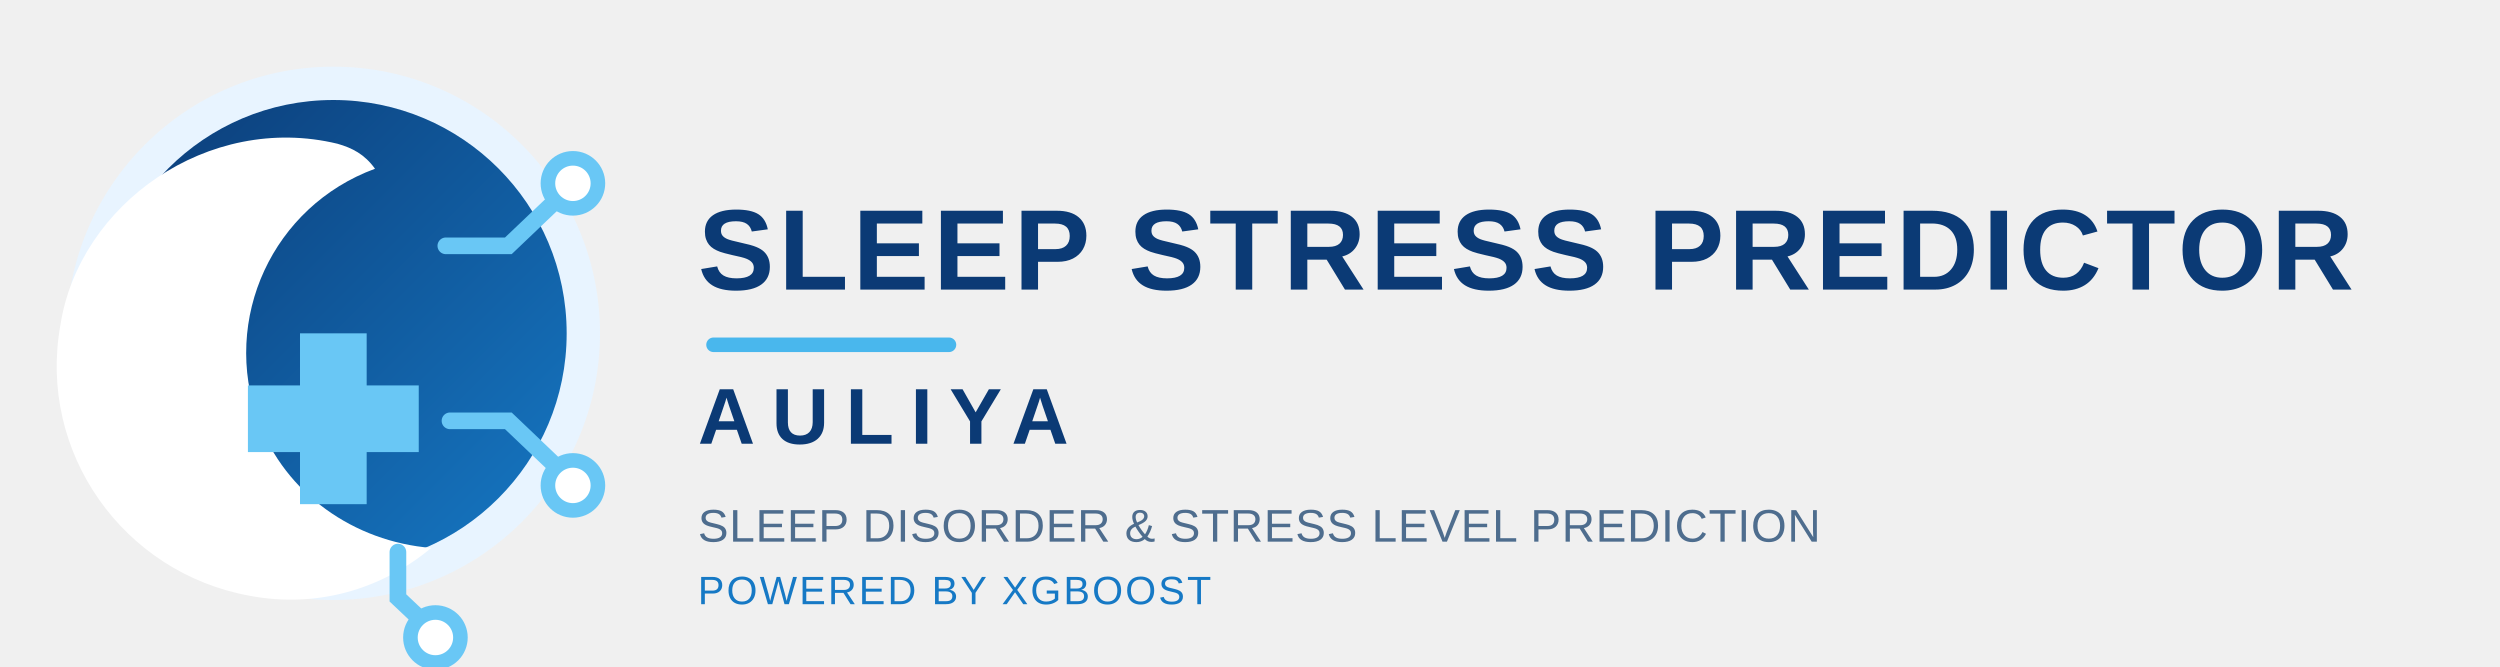
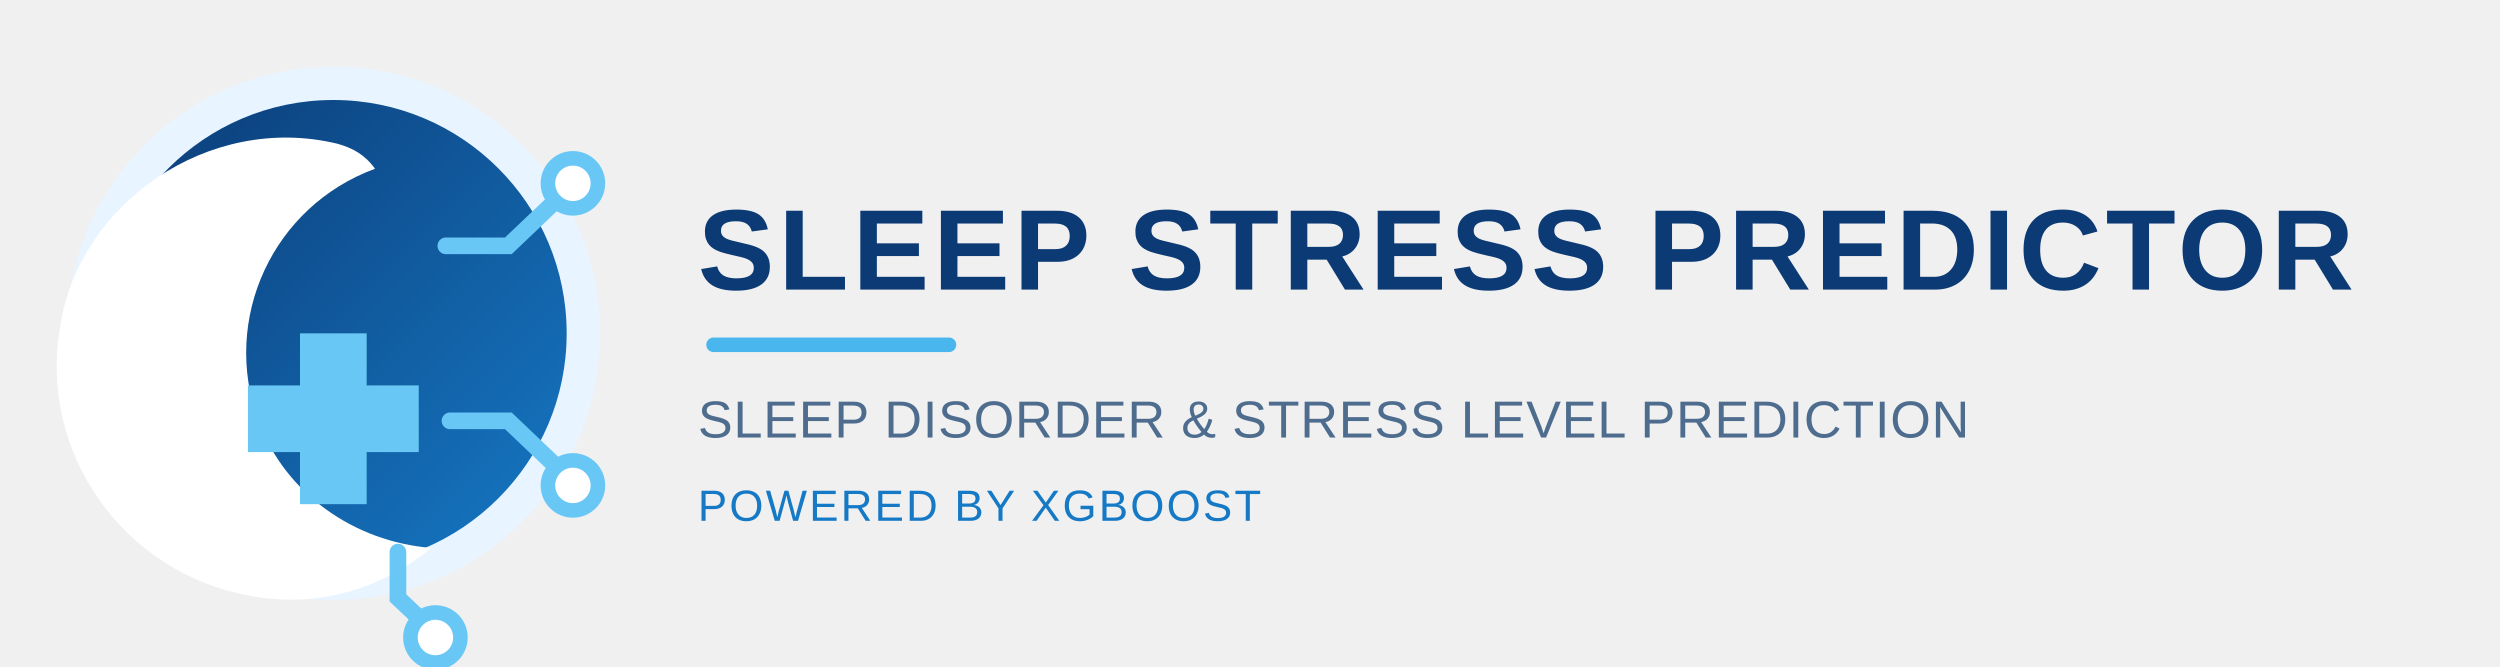
<svg xmlns="http://www.w3.org/2000/svg" viewBox="0 0 1200 320" role="img" aria-labelledby="title desc">
  <defs>
    <linearGradient id="blue" x1="0" x2="1" y1="0" y2="1">
      <stop offset="0" stop-color="#0B3A75" />
      <stop offset="1" stop-color="#1679C5" />
    </linearGradient>
  </defs>
  <g transform="translate(26 26)">
    <circle cx="134" cy="134" r="128" fill="#E8F4FF" />
    <circle cx="134" cy="134" r="112" fill="url(#blue)" />
    <path d="M154 55c-49 18-74 72-56 121 13 35 46 58 83 61-24 20-55 29-87 23-61-11-102-69-91-130C12 72 74 28 136 43c7 2 13 5 18 12Z" fill="#fff" />
    <path d="M93 159h25v-25h32v25h25v32h-25v25h-32v-25H93Z" fill="#69C7F5" />
    <g fill="none" stroke="#69C7F5" stroke-linecap="round" stroke-width="8">
      <path d="M188 92h30l21-20" />
      <path d="M190 176h28l21 20" />
      <path d="M165 239v22l18 17" />
    </g>
    <g fill="#fff" stroke="#69C7F5" stroke-width="7">
      <circle cx="249" cy="62" r="12" />
      <circle cx="249" cy="207" r="12" />
      <circle cx="183" cy="280" r="12" />
    </g>
  </g>
  <g fill="#0B3A75" font-family="Arial, Helvetica, sans-serif">
    <text x="335" y="139" font-size="55" font-weight="700" letter-spacing="2">SLEEP STRESS PREDICTOR</text>
    <rect x="339" y="162" width="120" height="7" rx="3.5" fill="#49B7ED" />
-     <text x="335" y="213" font-size="38" font-weight="700" letter-spacing="8">AULIYA</text>
-     <text x="335" y="260" font-size="22" fill="#4E6D8E" letter-spacing=".4">SLEEP DISORDER &amp; STRESS LEVEL PREDICTION</text>
-     <text x="335" y="290" font-size="19" fill="#1679C5" letter-spacing="1.1">POWERED BY XGBOOST</text>
+     <text x="335" y="210" font-size="25" fill="#4E6D8E" letter-spacing=".4">SLEEP DISORDER &amp; STRESS LEVEL PREDICTION</text>
+     <text x="335" y="250" font-size="21" fill="#1679C5" letter-spacing="1.1">POWERED BY XGBOOST</text>
  </g>
</svg>
